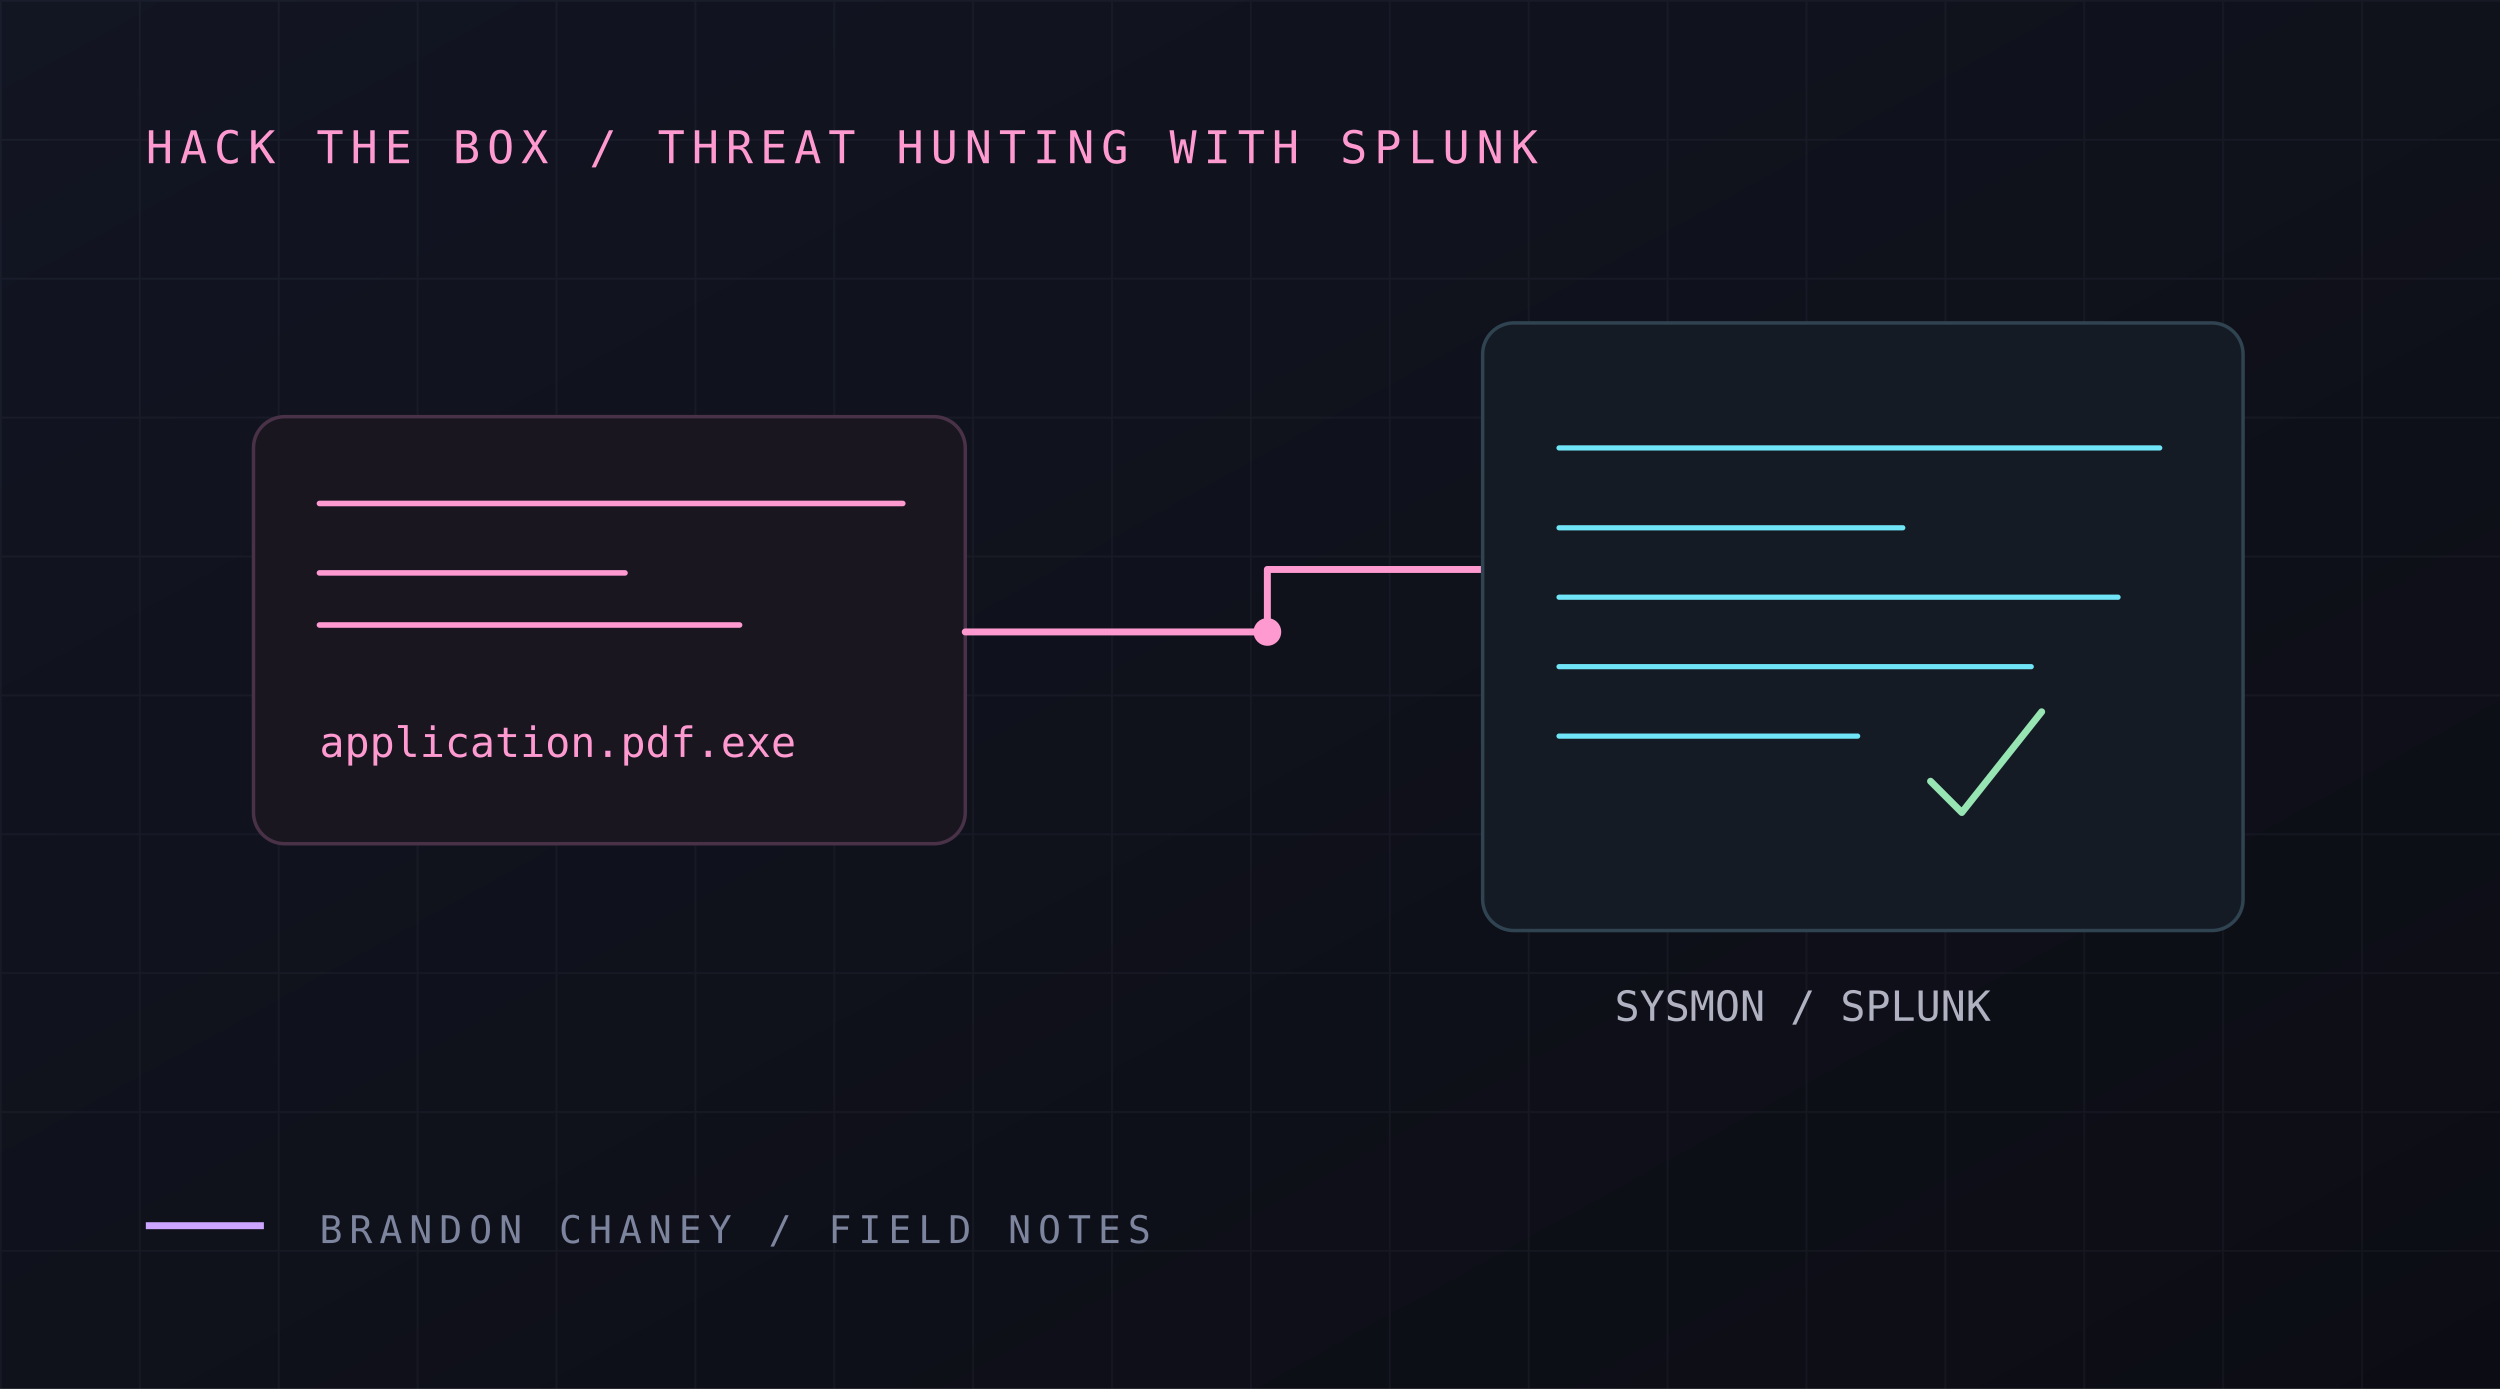
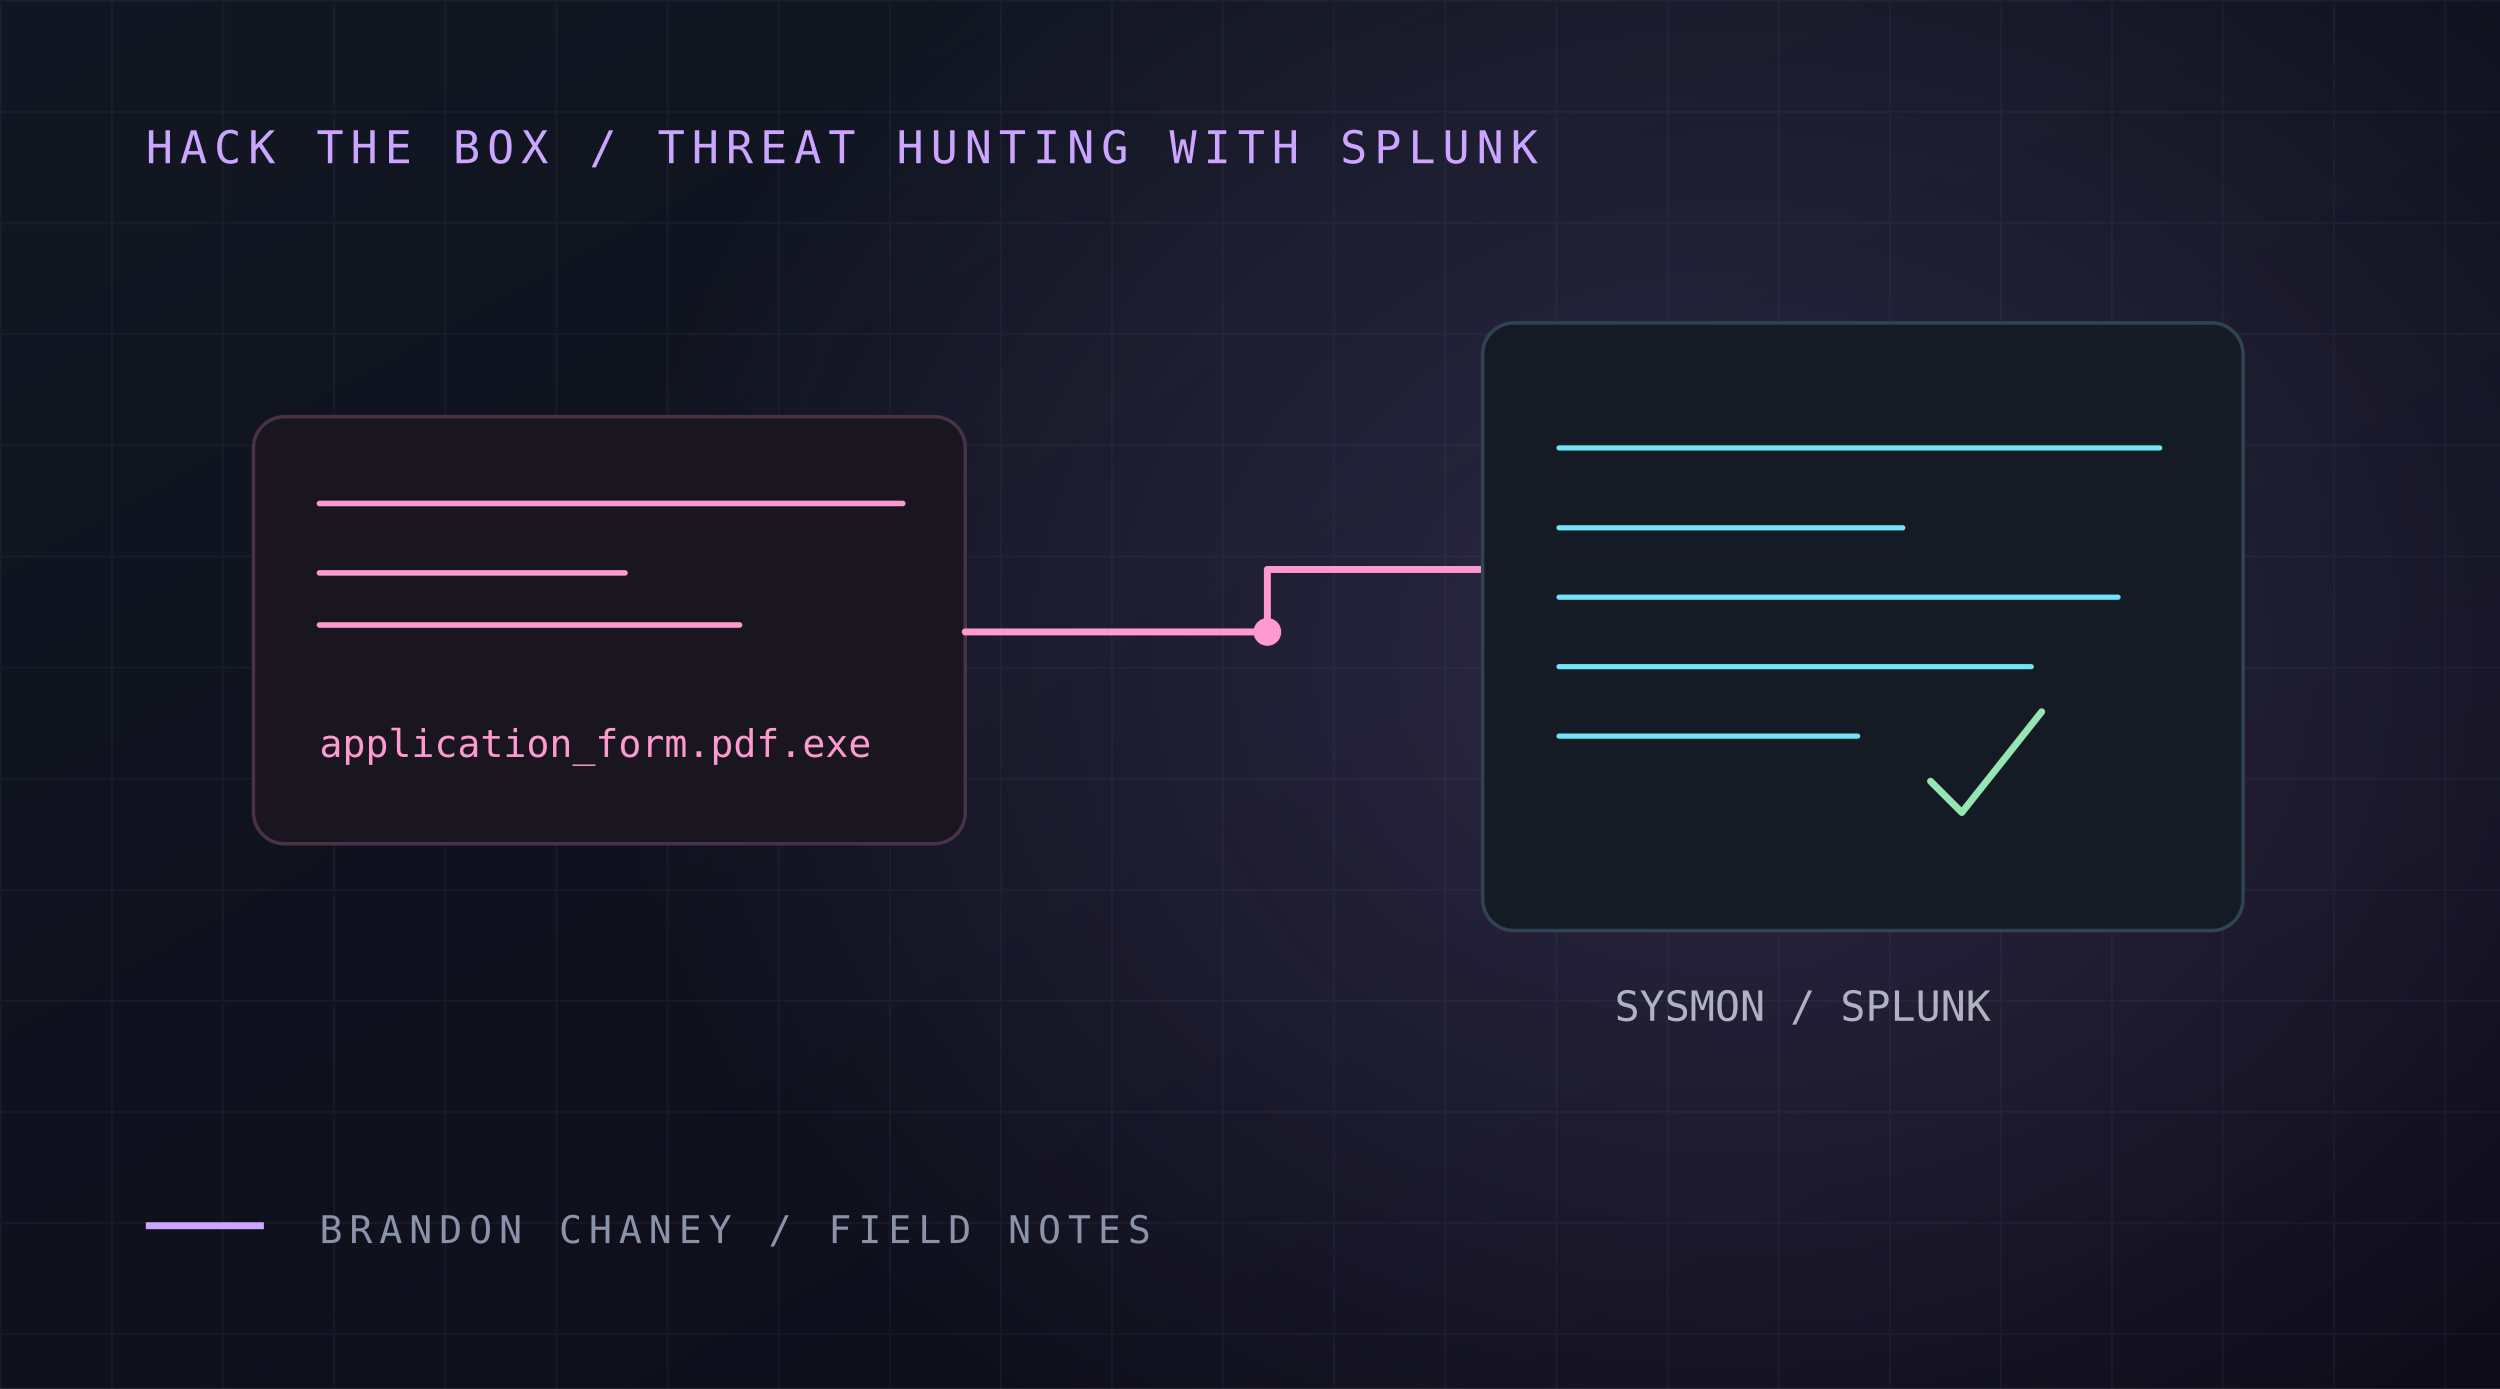
<svg xmlns="http://www.w3.org/2000/svg" viewBox="0 0 720 400">
  <defs>
    <linearGradient id="bg" x2="1" y2="1">
      <stop stop-color="#121522" />
      <stop offset="1" stop-color="#0c0d14" />
    </linearGradient>
    <pattern id="grid" width="40" height="40" patternUnits="userSpaceOnUse">
      <path d="M40 0H0v40" fill="none" stroke="#a3adce" stroke-opacity=".055" />
    </pattern>
+     <linearGradient id="cover-background" x1="0" y1="0" x2="1" y2="1">
+       <stop stop-color="#111722" />
+       <stop offset="1" stop-color="#0d0b18" />
+     </linearGradient>
+     <radialGradient id="cover-glow">
+       <stop stop-color="#b99aff" stop-opacity=".18" />
+       <stop offset="1" stop-color="#b99aff" stop-opacity="0" />
+     </radialGradient>
+     <pattern id="cover-grid" width="32" height="32" patternUnits="userSpaceOnUse">
+       <path d="M32 0H0v32" fill="none" stroke="#8b9bc1" stroke-opacity=".07" />
+     </pattern>
  </defs>
-   <rect width="720" height="400" fill="url(#bg)" />
-   <rect width="720" height="400" fill="url(#grid)" />
+   <rect width="720" height="400" fill="url(#cover-background)" />
+   <ellipse cx="500" cy="190" rx="330" ry="280" fill="url(#cover-glow)" />
+   <rect width="720" height="400" fill="url(#cover-grid)" />
  <g fill="none" stroke-linecap="round" stroke-linejoin="round">
    <rect x="73" y="120" width="205" height="123" rx="9" fill="#191620" stroke="#493247" />
    <path d="M92 145h168m-168 20h88m-88 15h121" stroke="#ff9ad1" stroke-width="1.6" />
    <path d="M278 182h87v-18h62" stroke="#ff9ad1" stroke-width="2" />
    <circle cx="365" cy="182" r="4" fill="#ff9ad1" />
    <rect x="427" y="93" width="219" height="175" rx="9" fill="#141b24" stroke="#304351" />
    <path d="M449 129h173m-173 23h99m-99 20h161m-161 20h136m-136 20h86" stroke="#71e5f8" stroke-width="1.5" />
    <path d="m556 225 9 9 23-29" stroke="#98e5b4" stroke-width="2" />
  </g>
  <g font-family="monospace">
-     <text x="42" y="47" fill="#ff9ad1" font-size="13" letter-spacing="2">HACK THE BOX / THREAT HUNTING WITH SPLUNK</text>
-     <text x="92" y="218" fill="#ff9ad1" font-size="12">application.pdf.exe</text>
+     <text x="92" y="218" fill="#ff9ad1" font-size="11">application_form.pdf.exe</text>
    <text x="465" y="294" fill="#b0b1c1" font-size="12">SYSMON / SPLUNK</text>
  </g>
+   <text x="42" y="47" font-family="monospace" font-size="13" letter-spacing="2" fill="#cba5ff">HACK THE BOX / THREAT HUNTING WITH SPLUNK</text>
  <path d="M42 353h34" stroke="#cba5ff" stroke-width="2" />
-   <text x="92" y="358" fill="#7d849e" font-family="monospace" font-size="11" letter-spacing="2">BRANDON CHANEY / FIELD NOTES</text>
+   <text x="92" y="358" font-family="monospace" font-size="11" letter-spacing="2" fill="#8b93aa">BRANDON CHANEY / FIELD NOTES</text>
</svg>
